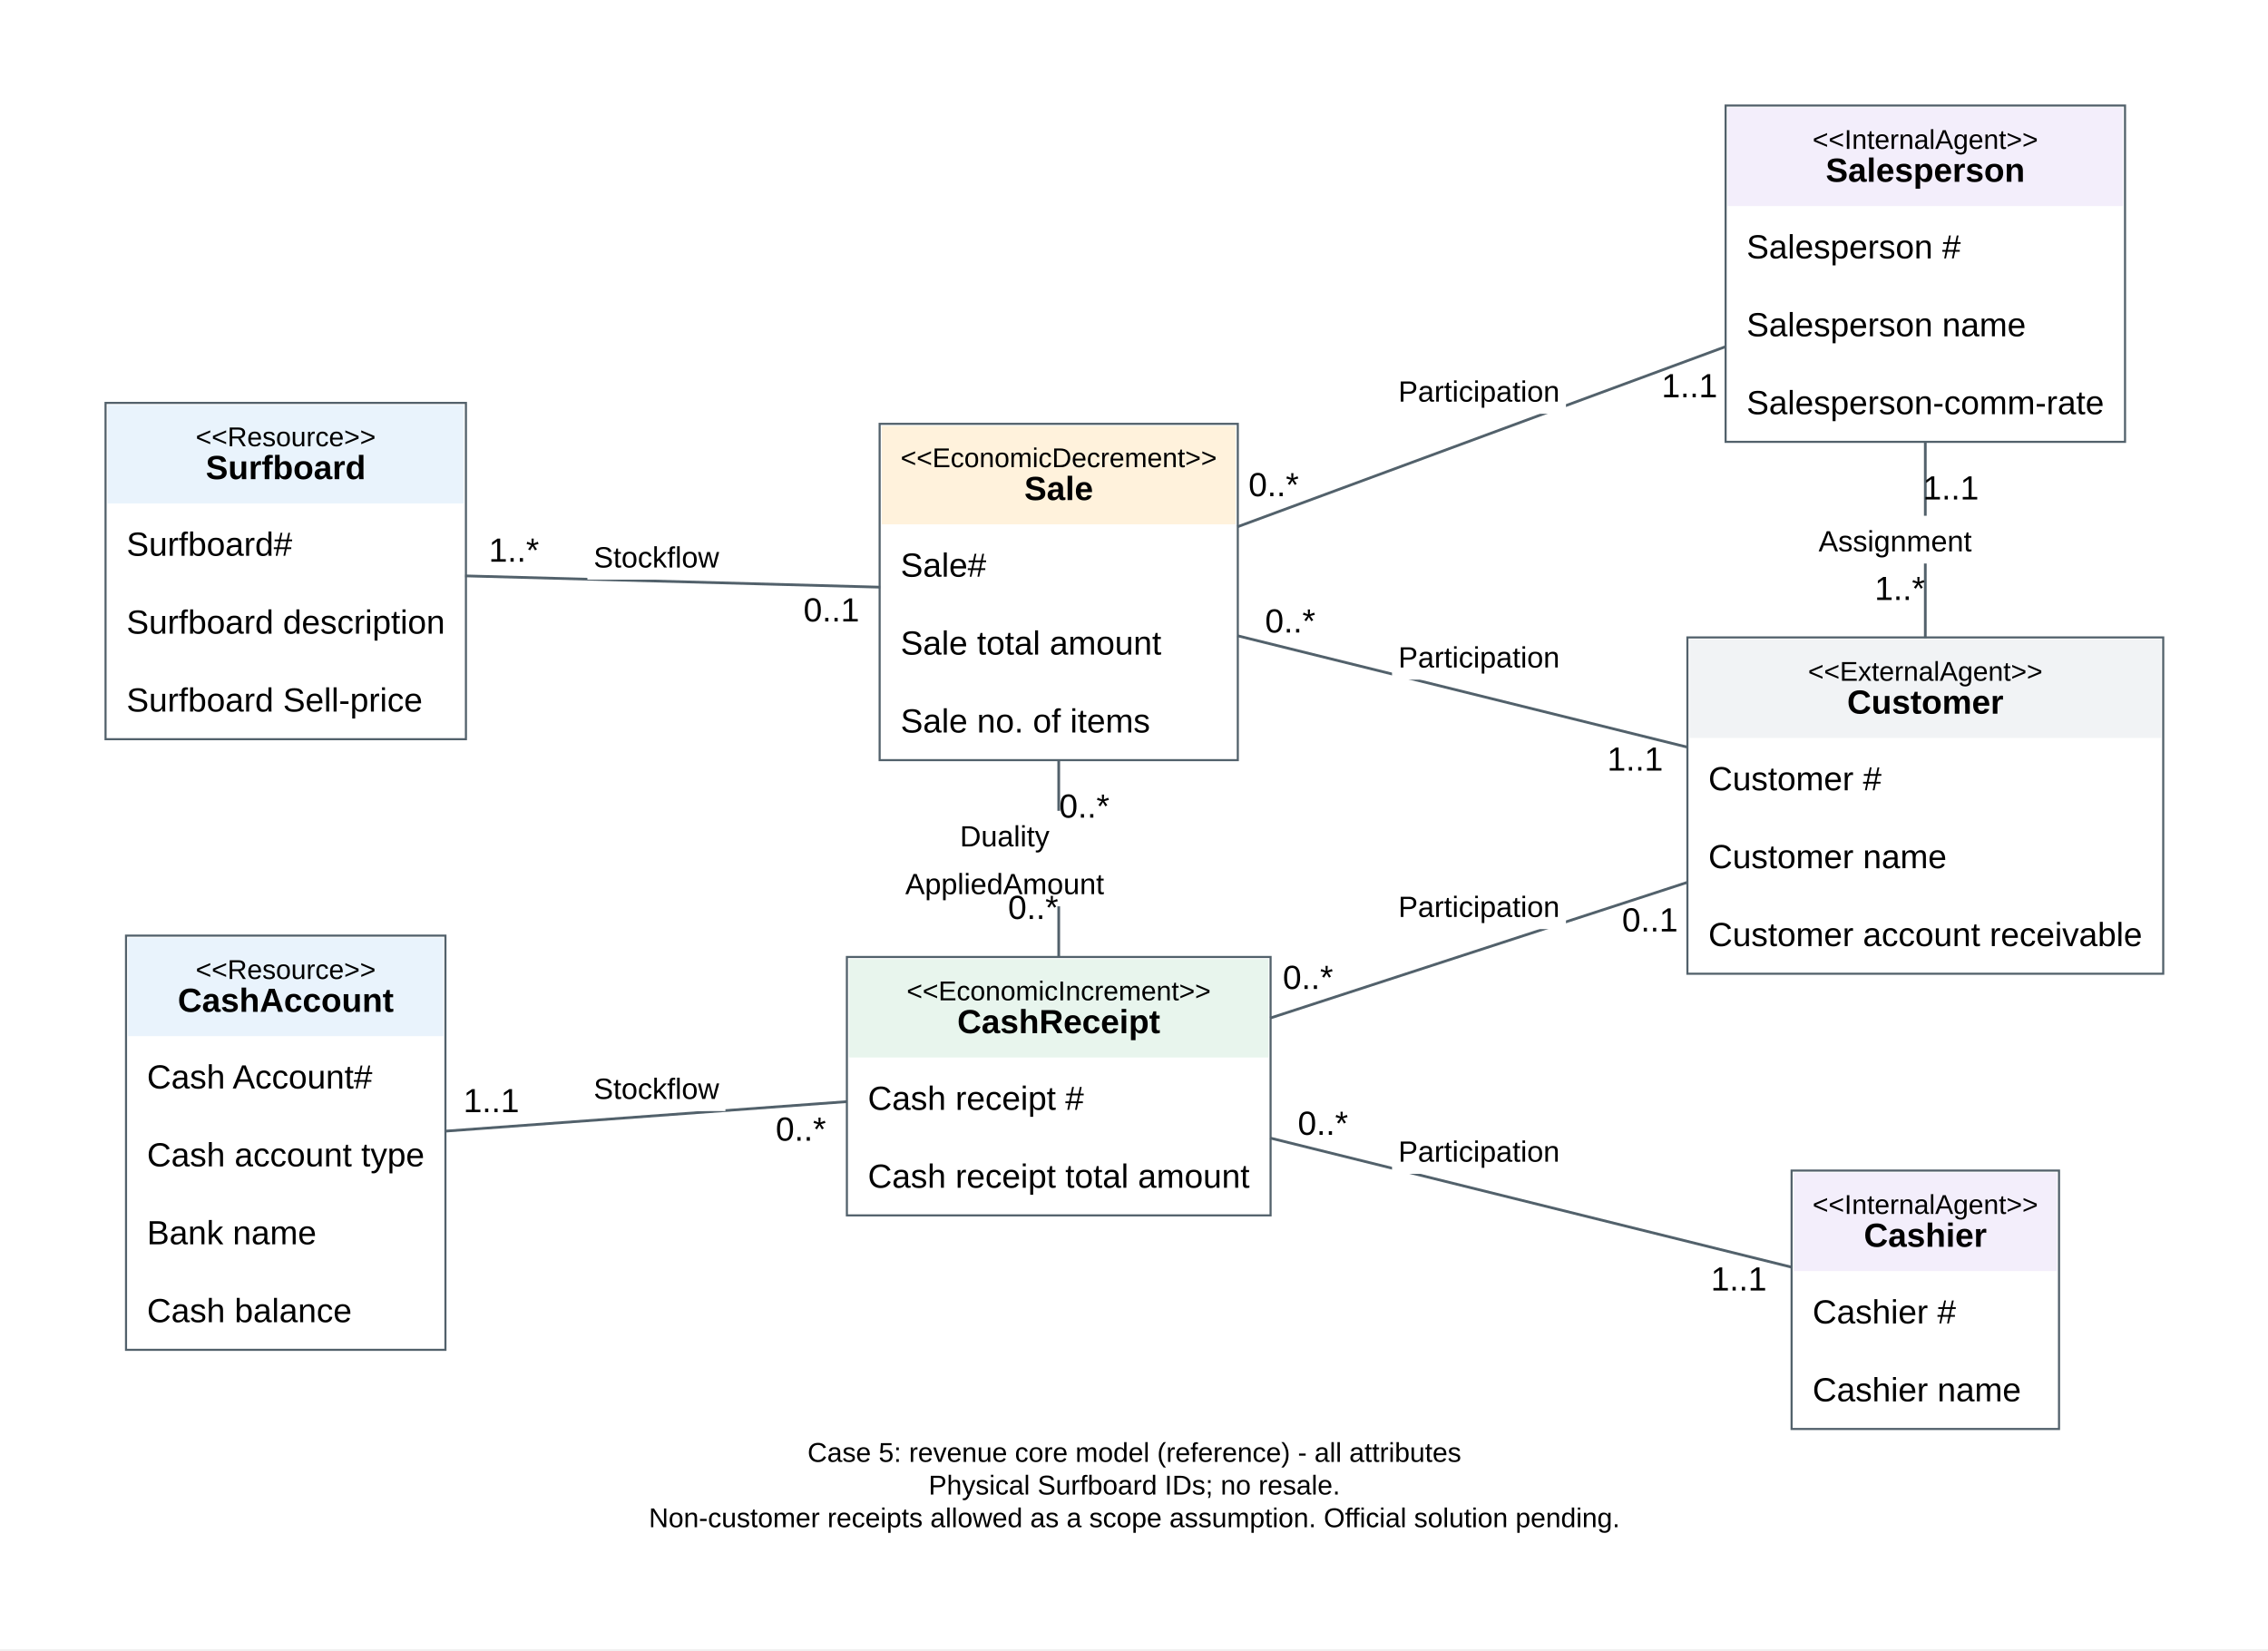
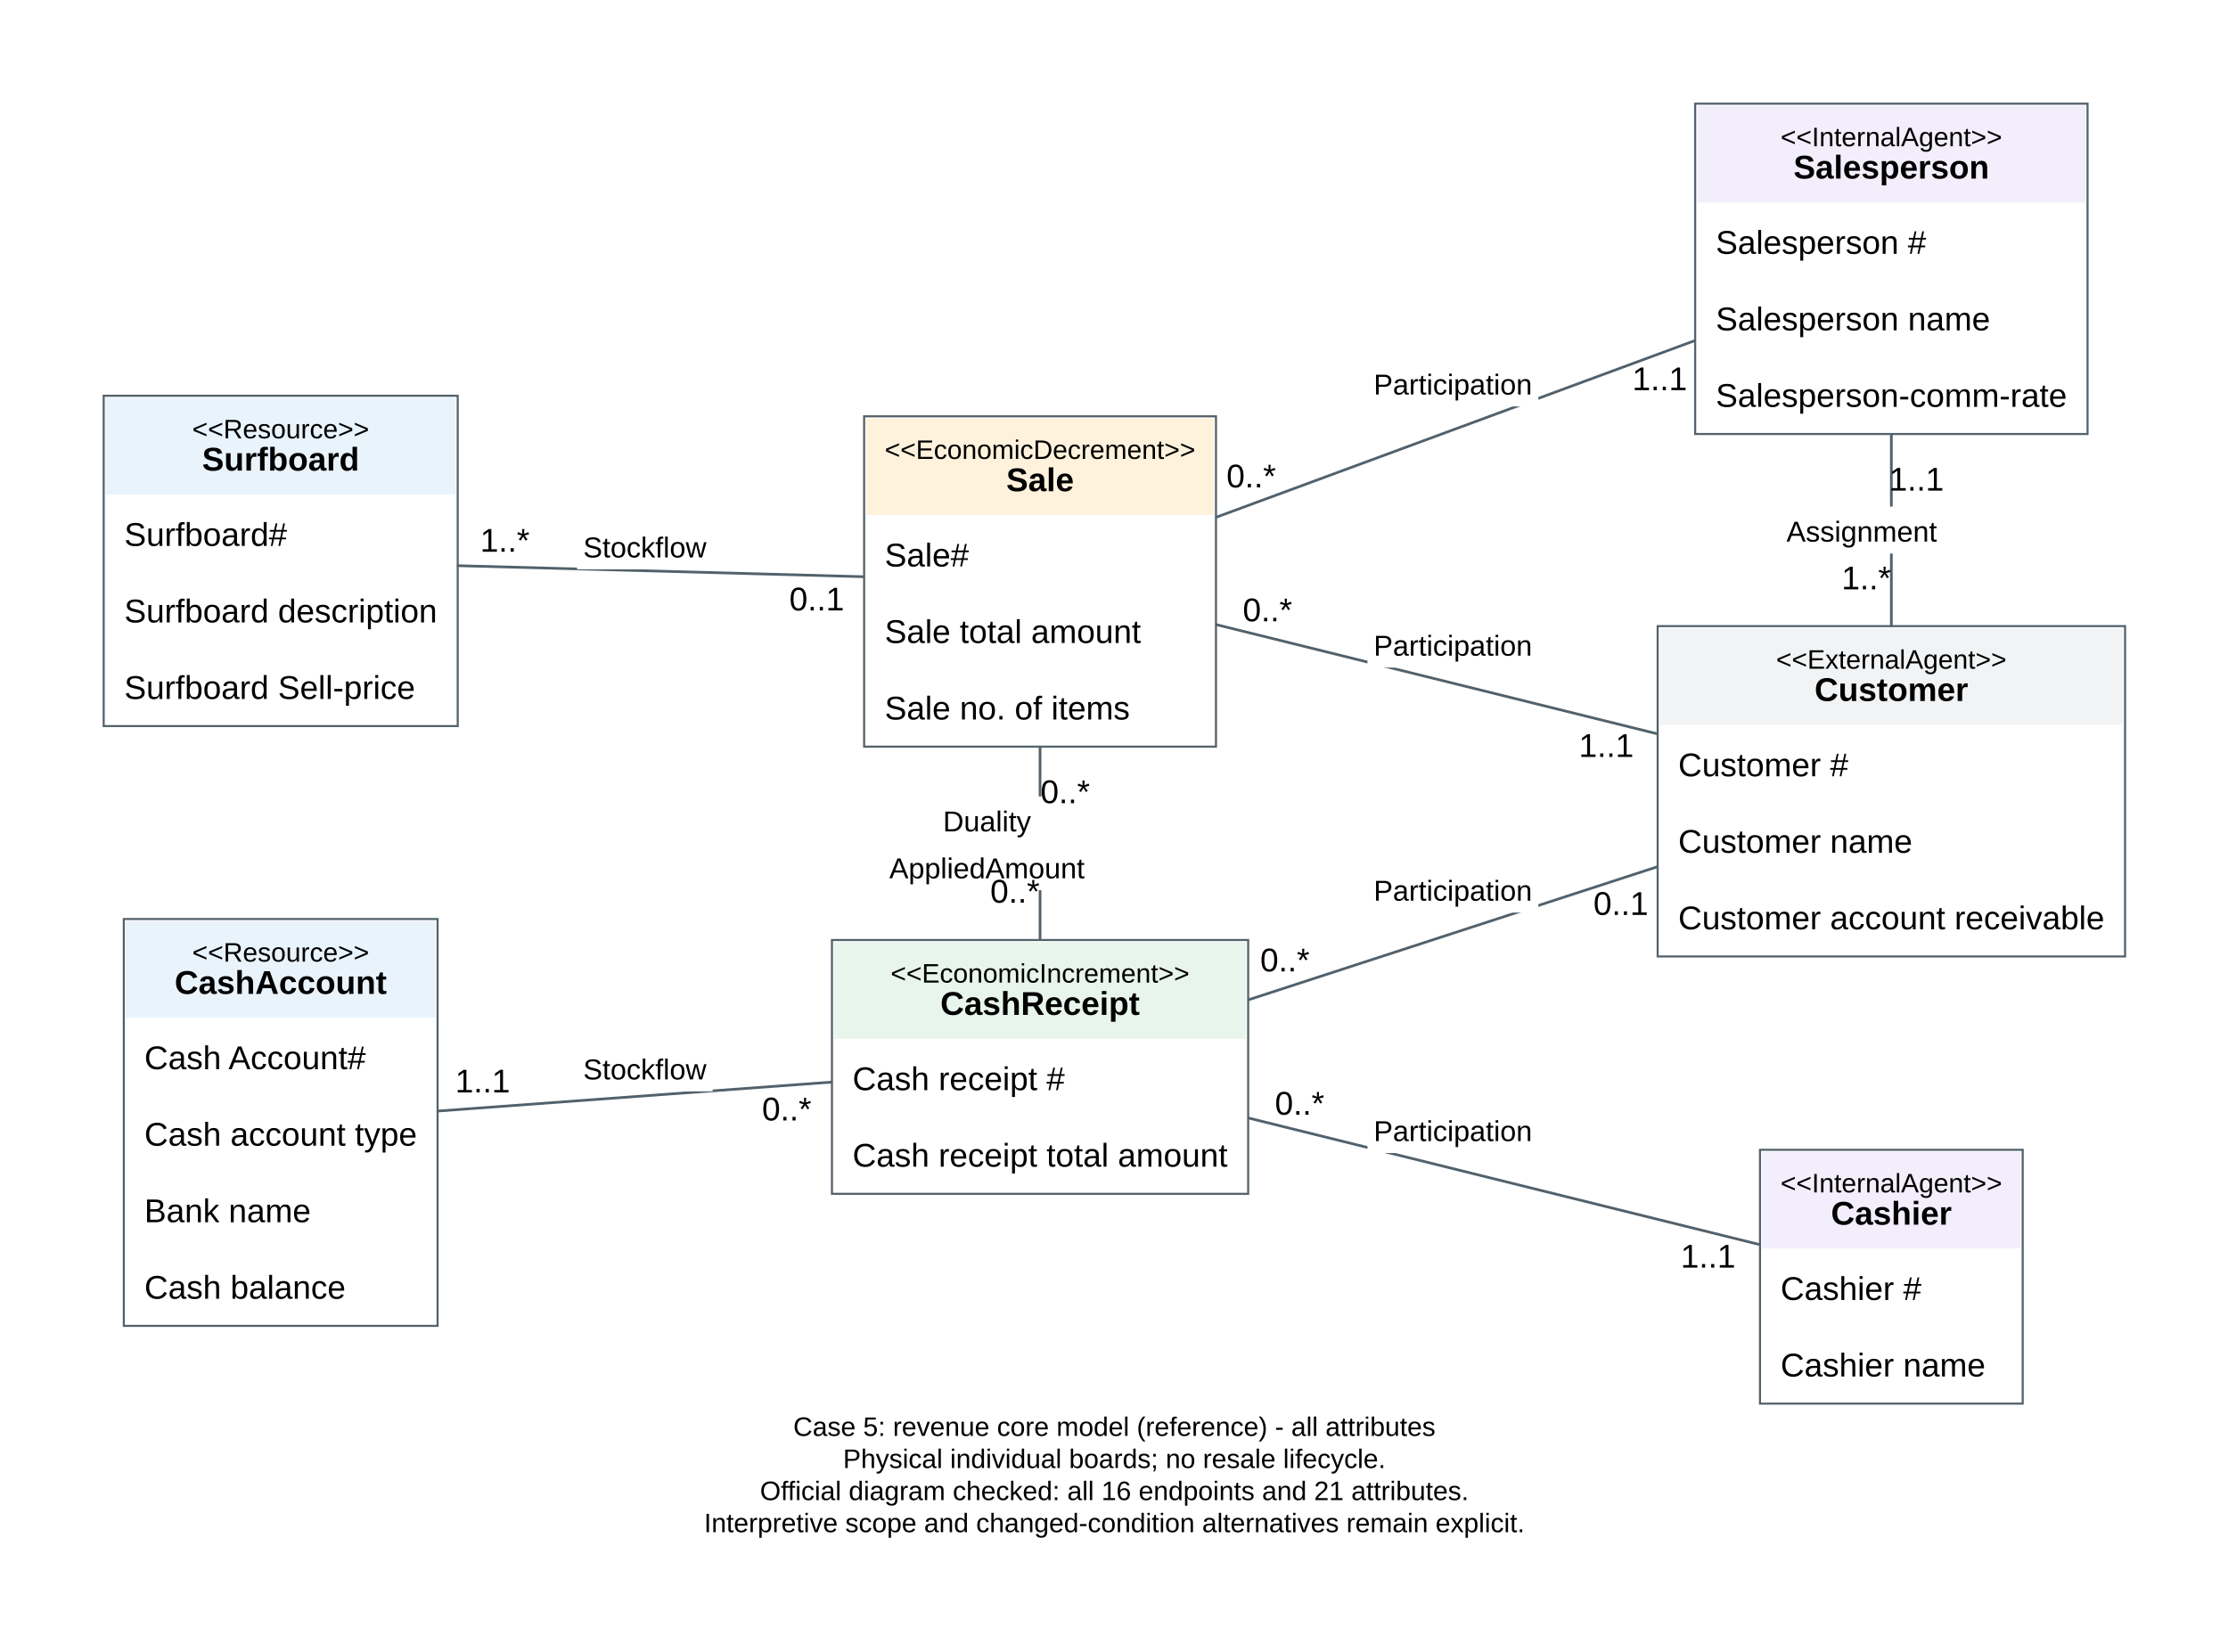
- <svg xmlns="http://www.w3.org/2000/svg" width="1083pt" height="788pt" viewBox="0.00 0.00 1083.00 788.00">
-   <g id="graph0" class="graph" transform="scale(1 1) rotate(0) translate(50.4 737.2)">
-     <polygon fill="white" stroke="none" points="-50.4,50.4 -50.4,-737.2 1032.97,-737.2 1032.97,50.4 -50.4,50.4" />
-     <text xml:space="preserve" text-anchor="middle" x="491.28" y="-39.1" font-family="Arial" font-size="13.00">Case 5: revenue core model (reference) - all attributes</text>
-     <text xml:space="preserve" text-anchor="middle" x="491.28" y="-23.5" font-family="Arial" font-size="13.00">Physical Surfboard IDs; no resale.</text>
-     <text xml:space="preserve" text-anchor="middle" x="491.28" y="-7.9" font-family="Arial" font-size="13.00">Non-customer receipts allowed as a scope assumption. Official solution pending.</text>
+ <svg xmlns="http://www.w3.org/2000/svg" width="1083pt" height="803pt" viewBox="0.00 0.00 1083.00 803.00">
+   <g id="graph0" class="graph" transform="scale(1 1) rotate(0) translate(50.4 752.8)">
+     <polygon fill="white" stroke="none" points="-50.4,50.4 -50.4,-752.8 1032.97,-752.8 1032.97,50.4 -50.4,50.4" />
+     <text xml:space="preserve" text-anchor="middle" x="491.28" y="-54.7" font-family="Arial" font-size="13.00">Case 5: revenue core model (reference) - all attributes</text>
+     <text xml:space="preserve" text-anchor="middle" x="491.28" y="-39.1" font-family="Arial" font-size="13.00">Physical individual boards; no resale lifecycle.</text>
+     <text xml:space="preserve" text-anchor="middle" x="491.28" y="-23.5" font-family="Arial" font-size="13.00">Official diagram checked: all 16 endpoints and 21 attributes.</text>
+     <text xml:space="preserve" text-anchor="middle" x="491.28" y="-7.9" font-family="Arial" font-size="13.00">Interpretive scope and changed-condition alternatives remain explicit.</text>
    <g id="edge-E2" class="edge">
-       <path fill="none" stroke="#52616b" stroke-width="1.3" d="M171.73,-462.19C231.23,-460.57 310.49,-458.41 369.9,-456.8" />
-       <polygon fill="white" stroke="none" points="230.09,-460.4 230.09,-483.2 296,-483.2 296,-460.4 230.09,-460.4" />
-       <text xml:space="preserve" text-anchor="start" x="233.09" y="-466.2" font-family="Arial" font-size="14.00">Stockflow</text>
-       <text xml:space="preserve" text-anchor="middle" x="346.62" y="-440.42" font-family="Arial" font-size="16.00">0..1</text>
-       <text xml:space="preserve" text-anchor="middle" x="195.01" y="-468.97" font-family="Arial" font-size="16.00">1..*</text>
+       <path fill="none" stroke="#52616b" stroke-width="1.3" d="M171.73,-477.79C231.23,-476.17 310.49,-474.01 369.9,-472.4" />
+       <polygon fill="white" stroke="none" points="230.09,-476 230.09,-498.8 296,-498.8 296,-476 230.09,-476" />
+       <text xml:space="preserve" text-anchor="start" x="233.09" y="-481.8" font-family="Arial" font-size="14.00">Stockflow</text>
+       <text xml:space="preserve" text-anchor="middle" x="346.62" y="-456.02" font-family="Arial" font-size="16.00">0..1</text>
+       <text xml:space="preserve" text-anchor="middle" x="195.01" y="-484.57" font-family="Arial" font-size="16.00">1..*</text>
    </g>
    <g id="edge-E3" class="edge">
-       <path fill="none" stroke="#52616b" stroke-width="1.3" d="M162.22,-197.03C217.6,-201.1 293.49,-206.68 354.01,-211.13" />
-       <polygon fill="white" stroke="none" points="230.09,-206.62 230.09,-229.42 296,-229.42 296,-206.62 230.09,-206.62" />
-       <text xml:space="preserve" text-anchor="start" x="233.09" y="-212.42" font-family="Arial" font-size="14.00">Stockflow</text>
-       <text xml:space="preserve" text-anchor="middle" x="332.01" y="-192.48" font-family="Arial" font-size="16.00">0..*</text>
-       <text xml:space="preserve" text-anchor="middle" x="184.22" y="-206.09" font-family="Arial" font-size="16.00">1..1</text>
+       <path fill="none" stroke="#52616b" stroke-width="1.3" d="M162.22,-212.63C217.6,-216.7 293.49,-222.28 354.01,-226.73" />
+       <polygon fill="white" stroke="none" points="230.09,-222.22 230.09,-245.02 296,-245.02 296,-222.22 230.09,-222.22" />
+       <text xml:space="preserve" text-anchor="start" x="233.09" y="-228.02" font-family="Arial" font-size="14.00">Stockflow</text>
+       <text xml:space="preserve" text-anchor="middle" x="332.01" y="-208.08" font-family="Arial" font-size="16.00">0..*</text>
+       <text xml:space="preserve" text-anchor="middle" x="184.22" y="-221.69" font-family="Arial" font-size="16.00">1..1</text>
    </g>
    <g id="edge-E5" class="edge">
-       <path fill="none" stroke="#52616b" stroke-width="1.3" d="M556.11,-193.74C633.71,-174.52 738.92,-148.46 805.12,-132.07" />
-       <polygon fill="white" stroke="none" points="614.32,-176.64 614.32,-199.44 697.36,-199.44 697.36,-176.64 614.32,-176.64" />
-       <text xml:space="preserve" text-anchor="start" x="617.32" y="-182.44" font-family="Arial" font-size="14.00">Participation</text>
-       <text xml:space="preserve" text-anchor="middle" x="779.9" y="-120.94" font-family="Arial" font-size="16.00">1..1</text>
-       <text xml:space="preserve" text-anchor="middle" x="581.32" y="-195.27" font-family="Arial" font-size="16.00">0..*</text>
+       <path fill="none" stroke="#52616b" stroke-width="1.3" d="M556.11,-209.34C633.71,-190.12 738.92,-164.06 805.12,-147.67" />
+       <polygon fill="white" stroke="none" points="614.32,-192.24 614.32,-215.04 697.36,-215.04 697.36,-192.24 614.32,-192.24" />
+       <text xml:space="preserve" text-anchor="start" x="617.32" y="-198.04" font-family="Arial" font-size="14.00">Participation</text>
+       <text xml:space="preserve" text-anchor="middle" x="779.9" y="-136.54" font-family="Arial" font-size="16.00">1..1</text>
+       <text xml:space="preserve" text-anchor="middle" x="581.32" y="-210.87" font-family="Arial" font-size="16.00">0..*</text>
    </g>
    <g id="edge-E7" class="edge">
-       <path fill="none" stroke="#52616b" stroke-width="1.3" d="M556.11,-251.02C616.33,-270.62 693.19,-295.63 755.53,-315.91" />
-       <polygon fill="white" stroke="none" points="614.32,-293.52 614.32,-316.32 697.36,-316.32 697.36,-293.52 614.32,-293.52" />
-       <text xml:space="preserve" text-anchor="start" x="617.32" y="-299.32" font-family="Arial" font-size="14.00">Participation</text>
-       <text xml:space="preserve" text-anchor="middle" x="737.48" y="-292.4" font-family="Arial" font-size="16.00">0..1</text>
-       <text xml:space="preserve" text-anchor="middle" x="574.16" y="-264.93" font-family="Arial" font-size="16.00">0..*</text>
+       <path fill="none" stroke="#52616b" stroke-width="1.3" d="M556.11,-266.62C616.33,-286.22 693.19,-311.23 755.53,-331.51" />
+       <polygon fill="white" stroke="none" points="614.32,-309.12 614.32,-331.92 697.36,-331.92 697.36,-309.12 614.32,-309.12" />
+       <text xml:space="preserve" text-anchor="start" x="617.32" y="-314.92" font-family="Arial" font-size="14.00">Participation</text>
+       <text xml:space="preserve" text-anchor="middle" x="737.48" y="-308" font-family="Arial" font-size="16.00">0..1</text>
+       <text xml:space="preserve" text-anchor="middle" x="574.16" y="-280.53" font-family="Arial" font-size="16.00">0..*</text>
    </g>
    <g id="edge-E8" class="edge">
-       <path fill="none" stroke="#52616b" stroke-width="1.3" d="M868.96,-526.45C868.96,-496.49 868.96,-462.47 868.96,-432.52" />
-       <polygon fill="white" stroke="none" points="814.99,-468.1 814.99,-490.9 894.14,-490.9 894.14,-468.1 814.99,-468.1" />
-       <text xml:space="preserve" text-anchor="start" x="817.99" y="-473.9" font-family="Arial" font-size="14.00">Assignment</text>
-       <text xml:space="preserve" text-anchor="middle" x="856.76" y="-450.68" font-family="Arial" font-size="16.00">1..*</text>
-       <text xml:space="preserve" text-anchor="middle" x="881.17" y="-498.69" font-family="Arial" font-size="16.00">1..1</text>
+       <path fill="none" stroke="#52616b" stroke-width="1.3" d="M868.96,-542.05C868.96,-512.09 868.96,-478.07 868.96,-448.12" />
+       <polygon fill="white" stroke="none" points="814.99,-483.7 814.99,-506.5 894.14,-506.5 894.14,-483.7 814.99,-483.7" />
+       <text xml:space="preserve" text-anchor="start" x="817.99" y="-489.5" font-family="Arial" font-size="14.00">Assignment</text>
+       <text xml:space="preserve" text-anchor="middle" x="856.76" y="-466.28" font-family="Arial" font-size="16.00">1..*</text>
+       <text xml:space="preserve" text-anchor="middle" x="881.17" y="-514.29" font-family="Arial" font-size="16.00">1..1</text>
    </g>
    <g id="edge-E1" class="edge">
-       <path fill="none" stroke="#52616b" stroke-width="1.3" d="M455.16,-374.48C455.16,-343.68 455.16,-309.01 455.16,-280.2" />
-       <polygon fill="white" stroke="none" points="378.88,-304.4 378.88,-350 479.83,-350 479.83,-304.4 378.88,-304.4" />
-       <text xml:space="preserve" text-anchor="start" x="407.96" y="-333" font-family="Arial" font-size="14.00">Duality</text>
-       <text xml:space="preserve" text-anchor="start" x="381.88" y="-310.2" font-family="Arial" font-size="14.00">AppliedAmount</text>
-       <text xml:space="preserve" text-anchor="middle" x="442.95" y="-298.35" font-family="Arial" font-size="16.00">0..*</text>
-       <text xml:space="preserve" text-anchor="middle" x="467.36" y="-346.73" font-family="Arial" font-size="16.00">0..*</text>
+       <path fill="none" stroke="#52616b" stroke-width="1.3" d="M455.16,-390.08C455.16,-359.28 455.16,-324.61 455.16,-295.8" />
+       <polygon fill="white" stroke="none" points="378.88,-320 378.88,-365.6 479.83,-365.6 479.83,-320 378.88,-320" />
+       <text xml:space="preserve" text-anchor="start" x="407.96" y="-348.6" font-family="Arial" font-size="14.00">Duality</text>
+       <text xml:space="preserve" text-anchor="start" x="381.88" y="-325.8" font-family="Arial" font-size="14.00">AppliedAmount</text>
+       <text xml:space="preserve" text-anchor="middle" x="442.95" y="-313.95" font-family="Arial" font-size="16.00">0..*</text>
+       <text xml:space="preserve" text-anchor="middle" x="467.36" y="-362.33" font-family="Arial" font-size="16.00">0..*</text>
    </g>
    <g id="edge-E6" class="edge">
-       <path fill="none" stroke="#52616b" stroke-width="1.3" d="M540.49,-433.61C602.61,-418.23 687.73,-397.14 755.62,-380.33" />
-       <polygon fill="white" stroke="none" points="614.32,-412.64 614.32,-435.44 697.36,-435.44 697.36,-412.64 614.32,-412.64" />
-       <text xml:space="preserve" text-anchor="start" x="617.32" y="-418.44" font-family="Arial" font-size="14.00">Participation</text>
-       <text xml:space="preserve" text-anchor="middle" x="730.4" y="-369.2" font-family="Arial" font-size="16.00">1..1</text>
-       <text xml:space="preserve" text-anchor="middle" x="565.7" y="-435.14" font-family="Arial" font-size="16.00">0..*</text>
+       <path fill="none" stroke="#52616b" stroke-width="1.3" d="M540.49,-449.21C602.61,-433.83 687.73,-412.74 755.62,-395.93" />
+       <polygon fill="white" stroke="none" points="614.32,-428.24 614.32,-451.04 697.36,-451.04 697.36,-428.24 614.32,-428.24" />
+       <text xml:space="preserve" text-anchor="start" x="617.32" y="-434.04" font-family="Arial" font-size="14.00">Participation</text>
+       <text xml:space="preserve" text-anchor="middle" x="730.4" y="-384.8" font-family="Arial" font-size="16.00">1..1</text>
+       <text xml:space="preserve" text-anchor="middle" x="565.7" y="-450.74" font-family="Arial" font-size="16.00">0..*</text>
    </g>
    <g id="edge-E4" class="edge">
-       <path fill="none" stroke="#52616b" stroke-width="1.3" d="M540.49,-485.63C608.25,-510.64 703.4,-545.76 773.68,-571.7" />
-       <polygon fill="white" stroke="none" points="614.32,-539.6 614.32,-562.4 697.36,-562.4 697.36,-539.6 614.32,-539.6" />
-       <text xml:space="preserve" text-anchor="start" x="617.32" y="-545.4" font-family="Arial" font-size="14.00">Participation</text>
-       <text xml:space="preserve" text-anchor="middle" x="756.37" y="-547.5" font-family="Arial" font-size="16.00">1..1</text>
-       <text xml:space="preserve" text-anchor="middle" x="557.79" y="-500.23" font-family="Arial" font-size="16.00">0..*</text>
+       <path fill="none" stroke="#52616b" stroke-width="1.3" d="M540.49,-501.23C608.25,-526.24 703.4,-561.36 773.68,-587.3" />
+       <polygon fill="white" stroke="none" points="614.32,-555.2 614.32,-578 697.36,-578 697.36,-555.2 614.32,-555.2" />
+       <text xml:space="preserve" text-anchor="start" x="617.32" y="-561" font-family="Arial" font-size="14.00">Participation</text>
+       <text xml:space="preserve" text-anchor="middle" x="756.37" y="-563.1" font-family="Arial" font-size="16.00">1..1</text>
+       <text xml:space="preserve" text-anchor="middle" x="557.79" y="-515.83" font-family="Arial" font-size="16.00">0..*</text>
    </g>
    <g id="node-Surfboard" class="node">
-       <polygon fill="none" stroke="#52616b" points="0,-384.2 0,-544.8 172.09,-544.8 172.09,-384.2 0,-384.2" />
-       <polygon fill="#e9f3fc" stroke="none" points="1,-496.8 1,-543.8 171.09,-543.8 171.09,-496.8 1,-496.8" />
-       <text xml:space="preserve" text-anchor="start" x="43.04" y="-524.1" font-family="Arial" font-size="13.00">&lt;&lt;Resource&gt;&gt;</text>
-       <text xml:space="preserve" text-anchor="start" x="47.82" y="-508.4" font-family="Arial" font-weight="bold" font-size="16.00">Surfboard</text>
-       <text xml:space="preserve" text-anchor="start" x="10" y="-471.8" font-family="Arial" font-size="16.00">Surfboard#</text>
-       <text xml:space="preserve" text-anchor="start" x="10" y="-434.6" font-family="Arial" font-size="16.00">Surfboard description</text>
-       <text xml:space="preserve" text-anchor="start" x="10" y="-397.4" font-family="Arial" font-size="16.00">Surfboard Sell-price</text>
+       <polygon fill="none" stroke="#52616b" points="0,-399.8 0,-560.4 172.09,-560.4 172.09,-399.8 0,-399.8" />
+       <polygon fill="#e9f3fc" stroke="none" points="1,-512.4 1,-559.4 171.09,-559.4 171.09,-512.4 1,-512.4" />
+       <text xml:space="preserve" text-anchor="start" x="43.04" y="-539.7" font-family="Arial" font-size="13.00">&lt;&lt;Resource&gt;&gt;</text>
+       <text xml:space="preserve" text-anchor="start" x="47.82" y="-524" font-family="Arial" font-weight="bold" font-size="16.00">Surfboard</text>
+       <text xml:space="preserve" text-anchor="start" x="10" y="-487.4" font-family="Arial" font-size="16.00">Surfboard#</text>
+       <text xml:space="preserve" text-anchor="start" x="10" y="-450.2" font-family="Arial" font-size="16.00">Surfboard description</text>
+       <text xml:space="preserve" text-anchor="start" x="10" y="-413" font-family="Arial" font-size="16.00">Surfboard Sell-price</text>
    </g>
    <g id="node-CashAccount" class="node">
-       <polygon fill="none" stroke="#52616b" points="9.78,-92.6 9.78,-290.4 162.3,-290.4 162.3,-92.6 9.78,-92.6" />
-       <polygon fill="#e9f3fc" stroke="none" points="10.78,-242.4 10.78,-289.4 161.3,-289.4 161.3,-242.4 10.78,-242.4" />
-       <text xml:space="preserve" text-anchor="start" x="43.04" y="-269.7" font-family="Arial" font-size="13.00">&lt;&lt;Resource&gt;&gt;</text>
-       <text xml:space="preserve" text-anchor="start" x="34.48" y="-254" font-family="Arial" font-weight="bold" font-size="16.00">CashAccount</text>
-       <text xml:space="preserve" text-anchor="start" x="19.78" y="-217.4" font-family="Arial" font-size="16.00">Cash Account#</text>
-       <text xml:space="preserve" text-anchor="start" x="19.78" y="-180.2" font-family="Arial" font-size="16.00">Cash account type</text>
-       <text xml:space="preserve" text-anchor="start" x="19.78" y="-143" font-family="Arial" font-size="16.00">Bank name</text>
-       <text xml:space="preserve" text-anchor="start" x="19.78" y="-105.8" font-family="Arial" font-size="16.00">Cash balance</text>
+       <polygon fill="none" stroke="#52616b" points="9.78,-108.2 9.78,-306 162.3,-306 162.3,-108.2 9.78,-108.2" />
+       <polygon fill="#e9f3fc" stroke="none" points="10.78,-258 10.78,-305 161.3,-305 161.3,-258 10.78,-258" />
+       <text xml:space="preserve" text-anchor="start" x="43.04" y="-285.3" font-family="Arial" font-size="13.00">&lt;&lt;Resource&gt;&gt;</text>
+       <text xml:space="preserve" text-anchor="start" x="34.48" y="-269.6" font-family="Arial" font-weight="bold" font-size="16.00">CashAccount</text>
+       <text xml:space="preserve" text-anchor="start" x="19.78" y="-233" font-family="Arial" font-size="16.00">Cash Account#</text>
+       <text xml:space="preserve" text-anchor="start" x="19.78" y="-195.8" font-family="Arial" font-size="16.00">Cash account type</text>
+       <text xml:space="preserve" text-anchor="start" x="19.78" y="-158.6" font-family="Arial" font-size="16.00">Bank name</text>
+       <text xml:space="preserve" text-anchor="start" x="19.78" y="-121.4" font-family="Arial" font-size="16.00">Cash balance</text>
    </g>
    <g id="node-Cashier" class="node">
-       <polygon fill="none" stroke="#52616b" points="805.11,-54.8 805.11,-178.2 932.81,-178.2 932.81,-54.8 805.11,-54.8" />
-       <polygon fill="#f3eefb" stroke="none" points="806.11,-130.2 806.11,-177.2 931.81,-177.2 931.81,-130.2 806.11,-130.2" />
-       <text xml:space="preserve" text-anchor="start" x="815.11" y="-157.5" font-family="Arial" font-size="13.00">&lt;&lt;InternalAgent&gt;&gt;</text>
-       <text xml:space="preserve" text-anchor="start" x="839.62" y="-141.8" font-family="Arial" font-weight="bold" font-size="16.00">Cashier</text>
-       <text xml:space="preserve" text-anchor="start" x="815.11" y="-105.2" font-family="Arial" font-size="16.00">Cashier #</text>
-       <text xml:space="preserve" text-anchor="start" x="815.11" y="-68" font-family="Arial" font-size="16.00">Cashier name</text>
+       <polygon fill="none" stroke="#52616b" points="805.11,-70.4 805.11,-193.8 932.81,-193.8 932.81,-70.4 805.11,-70.4" />
+       <polygon fill="#f3eefb" stroke="none" points="806.11,-145.8 806.11,-192.8 931.81,-192.8 931.81,-145.8 806.11,-145.8" />
+       <text xml:space="preserve" text-anchor="start" x="815.11" y="-173.1" font-family="Arial" font-size="13.00">&lt;&lt;InternalAgent&gt;&gt;</text>
+       <text xml:space="preserve" text-anchor="start" x="839.62" y="-157.4" font-family="Arial" font-weight="bold" font-size="16.00">Cashier</text>
+       <text xml:space="preserve" text-anchor="start" x="815.11" y="-120.8" font-family="Arial" font-size="16.00">Cashier #</text>
+       <text xml:space="preserve" text-anchor="start" x="815.11" y="-83.6" font-family="Arial" font-size="16.00">Cashier name</text>
    </g>
    <g id="node-CashReceipt" class="node">
-       <polygon fill="none" stroke="#52616b" points="354,-156.8 354,-280.2 556.32,-280.2 556.32,-156.8 354,-156.8" />
-       <polygon fill="#e8f5ed" stroke="none" points="355,-232.2 355,-279.2 555.32,-279.2 555.32,-232.2 355,-232.2" />
-       <text xml:space="preserve" text-anchor="start" x="382.53" y="-259.5" font-family="Arial" font-size="13.00">&lt;&lt;EconomicIncrement&gt;&gt;</text>
-       <text xml:space="preserve" text-anchor="start" x="406.7" y="-243.8" font-family="Arial" font-weight="bold" font-size="16.00">CashReceipt</text>
-       <text xml:space="preserve" text-anchor="start" x="364" y="-207.2" font-family="Arial" font-size="16.00">Cash receipt #</text>
-       <text xml:space="preserve" text-anchor="start" x="364" y="-170" font-family="Arial" font-size="16.00">Cash receipt total amount</text>
+       <polygon fill="none" stroke="#52616b" points="354,-172.4 354,-295.8 556.32,-295.8 556.32,-172.4 354,-172.4" />
+       <polygon fill="#e8f5ed" stroke="none" points="355,-247.8 355,-294.8 555.32,-294.8 555.32,-247.8 355,-247.8" />
+       <text xml:space="preserve" text-anchor="start" x="382.53" y="-275.1" font-family="Arial" font-size="13.00">&lt;&lt;EconomicIncrement&gt;&gt;</text>
+       <text xml:space="preserve" text-anchor="start" x="406.7" y="-259.4" font-family="Arial" font-weight="bold" font-size="16.00">CashReceipt</text>
+       <text xml:space="preserve" text-anchor="start" x="364" y="-222.8" font-family="Arial" font-size="16.00">Cash receipt #</text>
+       <text xml:space="preserve" text-anchor="start" x="364" y="-185.6" font-family="Arial" font-size="16.00">Cash receipt total amount</text>
    </g>
    <g id="node-Customer" class="node">
-       <polygon fill="none" stroke="#52616b" points="755.36,-272.2 755.36,-432.8 982.57,-432.8 982.57,-272.2 755.36,-272.2" />
-       <polygon fill="#f1f3f5" stroke="none" points="756.36,-384.8 756.36,-431.8 981.57,-431.8 981.57,-384.8 756.36,-384.8" />
-       <text xml:space="preserve" text-anchor="start" x="812.95" y="-412.1" font-family="Arial" font-size="13.00">&lt;&lt;ExternalAgent&gt;&gt;</text>
-       <text xml:space="preserve" text-anchor="start" x="831.62" y="-396.4" font-family="Arial" font-weight="bold" font-size="16.00">Customer</text>
-       <text xml:space="preserve" text-anchor="start" x="765.36" y="-359.8" font-family="Arial" font-size="16.00">Customer #</text>
-       <text xml:space="preserve" text-anchor="start" x="765.36" y="-322.6" font-family="Arial" font-size="16.00">Customer name</text>
-       <text xml:space="preserve" text-anchor="start" x="765.36" y="-285.4" font-family="Arial" font-size="16.00">Customer account receivable</text>
+       <polygon fill="none" stroke="#52616b" points="755.36,-287.8 755.36,-448.4 982.57,-448.4 982.57,-287.8 755.36,-287.8" />
+       <polygon fill="#f1f3f5" stroke="none" points="756.36,-400.4 756.36,-447.4 981.57,-447.4 981.57,-400.4 756.36,-400.4" />
+       <text xml:space="preserve" text-anchor="start" x="812.95" y="-427.7" font-family="Arial" font-size="13.00">&lt;&lt;ExternalAgent&gt;&gt;</text>
+       <text xml:space="preserve" text-anchor="start" x="831.62" y="-412" font-family="Arial" font-weight="bold" font-size="16.00">Customer</text>
+       <text xml:space="preserve" text-anchor="start" x="765.36" y="-375.4" font-family="Arial" font-size="16.00">Customer #</text>
+       <text xml:space="preserve" text-anchor="start" x="765.36" y="-338.2" font-family="Arial" font-size="16.00">Customer name</text>
+       <text xml:space="preserve" text-anchor="start" x="765.36" y="-301" font-family="Arial" font-size="16.00">Customer account receivable</text>
    </g>
    <g id="node-Salesperson" class="node">
-       <polygon fill="none" stroke="#52616b" points="773.6,-526.2 773.6,-686.8 964.33,-686.8 964.33,-526.2 773.6,-526.2" />
-       <polygon fill="#f3eefb" stroke="none" points="774.6,-638.8 774.6,-685.8 963.33,-685.8 963.33,-638.8 774.6,-638.8" />
-       <text xml:space="preserve" text-anchor="start" x="815.11" y="-666.1" font-family="Arial" font-size="13.00">&lt;&lt;InternalAgent&gt;&gt;</text>
-       <text xml:space="preserve" text-anchor="start" x="821.38" y="-650.4" font-family="Arial" font-weight="bold" font-size="16.00">Salesperson</text>
-       <text xml:space="preserve" text-anchor="start" x="783.6" y="-613.8" font-family="Arial" font-size="16.00">Salesperson #</text>
-       <text xml:space="preserve" text-anchor="start" x="783.6" y="-576.6" font-family="Arial" font-size="16.00">Salesperson name</text>
-       <text xml:space="preserve" text-anchor="start" x="783.6" y="-539.4" font-family="Arial" font-size="16.00">Salesperson-comm-rate</text>
+       <polygon fill="none" stroke="#52616b" points="773.6,-541.8 773.6,-702.4 964.33,-702.4 964.33,-541.8 773.6,-541.8" />
+       <polygon fill="#f3eefb" stroke="none" points="774.6,-654.4 774.6,-701.4 963.33,-701.4 963.33,-654.4 774.6,-654.4" />
+       <text xml:space="preserve" text-anchor="start" x="815.11" y="-681.7" font-family="Arial" font-size="13.00">&lt;&lt;InternalAgent&gt;&gt;</text>
+       <text xml:space="preserve" text-anchor="start" x="821.38" y="-666" font-family="Arial" font-weight="bold" font-size="16.00">Salesperson</text>
+       <text xml:space="preserve" text-anchor="start" x="783.6" y="-629.4" font-family="Arial" font-size="16.00">Salesperson #</text>
+       <text xml:space="preserve" text-anchor="start" x="783.6" y="-592.2" font-family="Arial" font-size="16.00">Salesperson name</text>
+       <text xml:space="preserve" text-anchor="start" x="783.6" y="-555" font-family="Arial" font-size="16.00">Salesperson-comm-rate</text>
    </g>
    <g id="node-Sale" class="node">
-       <polygon fill="none" stroke="#52616b" points="369.64,-374.2 369.64,-534.8 540.67,-534.8 540.67,-374.2 369.64,-374.2" />
-       <polygon fill="#fff2dc" stroke="none" points="370.64,-486.8 370.64,-533.8 539.67,-533.8 539.67,-486.8 370.64,-486.8" />
-       <text xml:space="preserve" text-anchor="start" x="379.64" y="-514.1" font-family="Arial" font-size="13.00">&lt;&lt;EconomicDecrement&gt;&gt;</text>
-       <text xml:space="preserve" text-anchor="start" x="438.7" y="-498.4" font-family="Arial" font-weight="bold" font-size="16.00">Sale</text>
-       <text xml:space="preserve" text-anchor="start" x="379.64" y="-461.8" font-family="Arial" font-size="16.00">Sale#</text>
-       <text xml:space="preserve" text-anchor="start" x="379.64" y="-424.6" font-family="Arial" font-size="16.00">Sale total amount</text>
-       <text xml:space="preserve" text-anchor="start" x="379.64" y="-387.4" font-family="Arial" font-size="16.00">Sale no. of items</text>
+       <polygon fill="none" stroke="#52616b" points="369.64,-389.8 369.64,-550.4 540.67,-550.4 540.67,-389.8 369.64,-389.8" />
+       <polygon fill="#fff2dc" stroke="none" points="370.64,-502.4 370.64,-549.4 539.67,-549.4 539.67,-502.4 370.64,-502.4" />
+       <text xml:space="preserve" text-anchor="start" x="379.64" y="-529.7" font-family="Arial" font-size="13.00">&lt;&lt;EconomicDecrement&gt;&gt;</text>
+       <text xml:space="preserve" text-anchor="start" x="438.7" y="-514" font-family="Arial" font-weight="bold" font-size="16.00">Sale</text>
+       <text xml:space="preserve" text-anchor="start" x="379.64" y="-477.4" font-family="Arial" font-size="16.00">Sale#</text>
+       <text xml:space="preserve" text-anchor="start" x="379.64" y="-440.2" font-family="Arial" font-size="16.00">Sale total amount</text>
+       <text xml:space="preserve" text-anchor="start" x="379.64" y="-403" font-family="Arial" font-size="16.00">Sale no. of items</text>
    </g>
  </g>
</svg>
